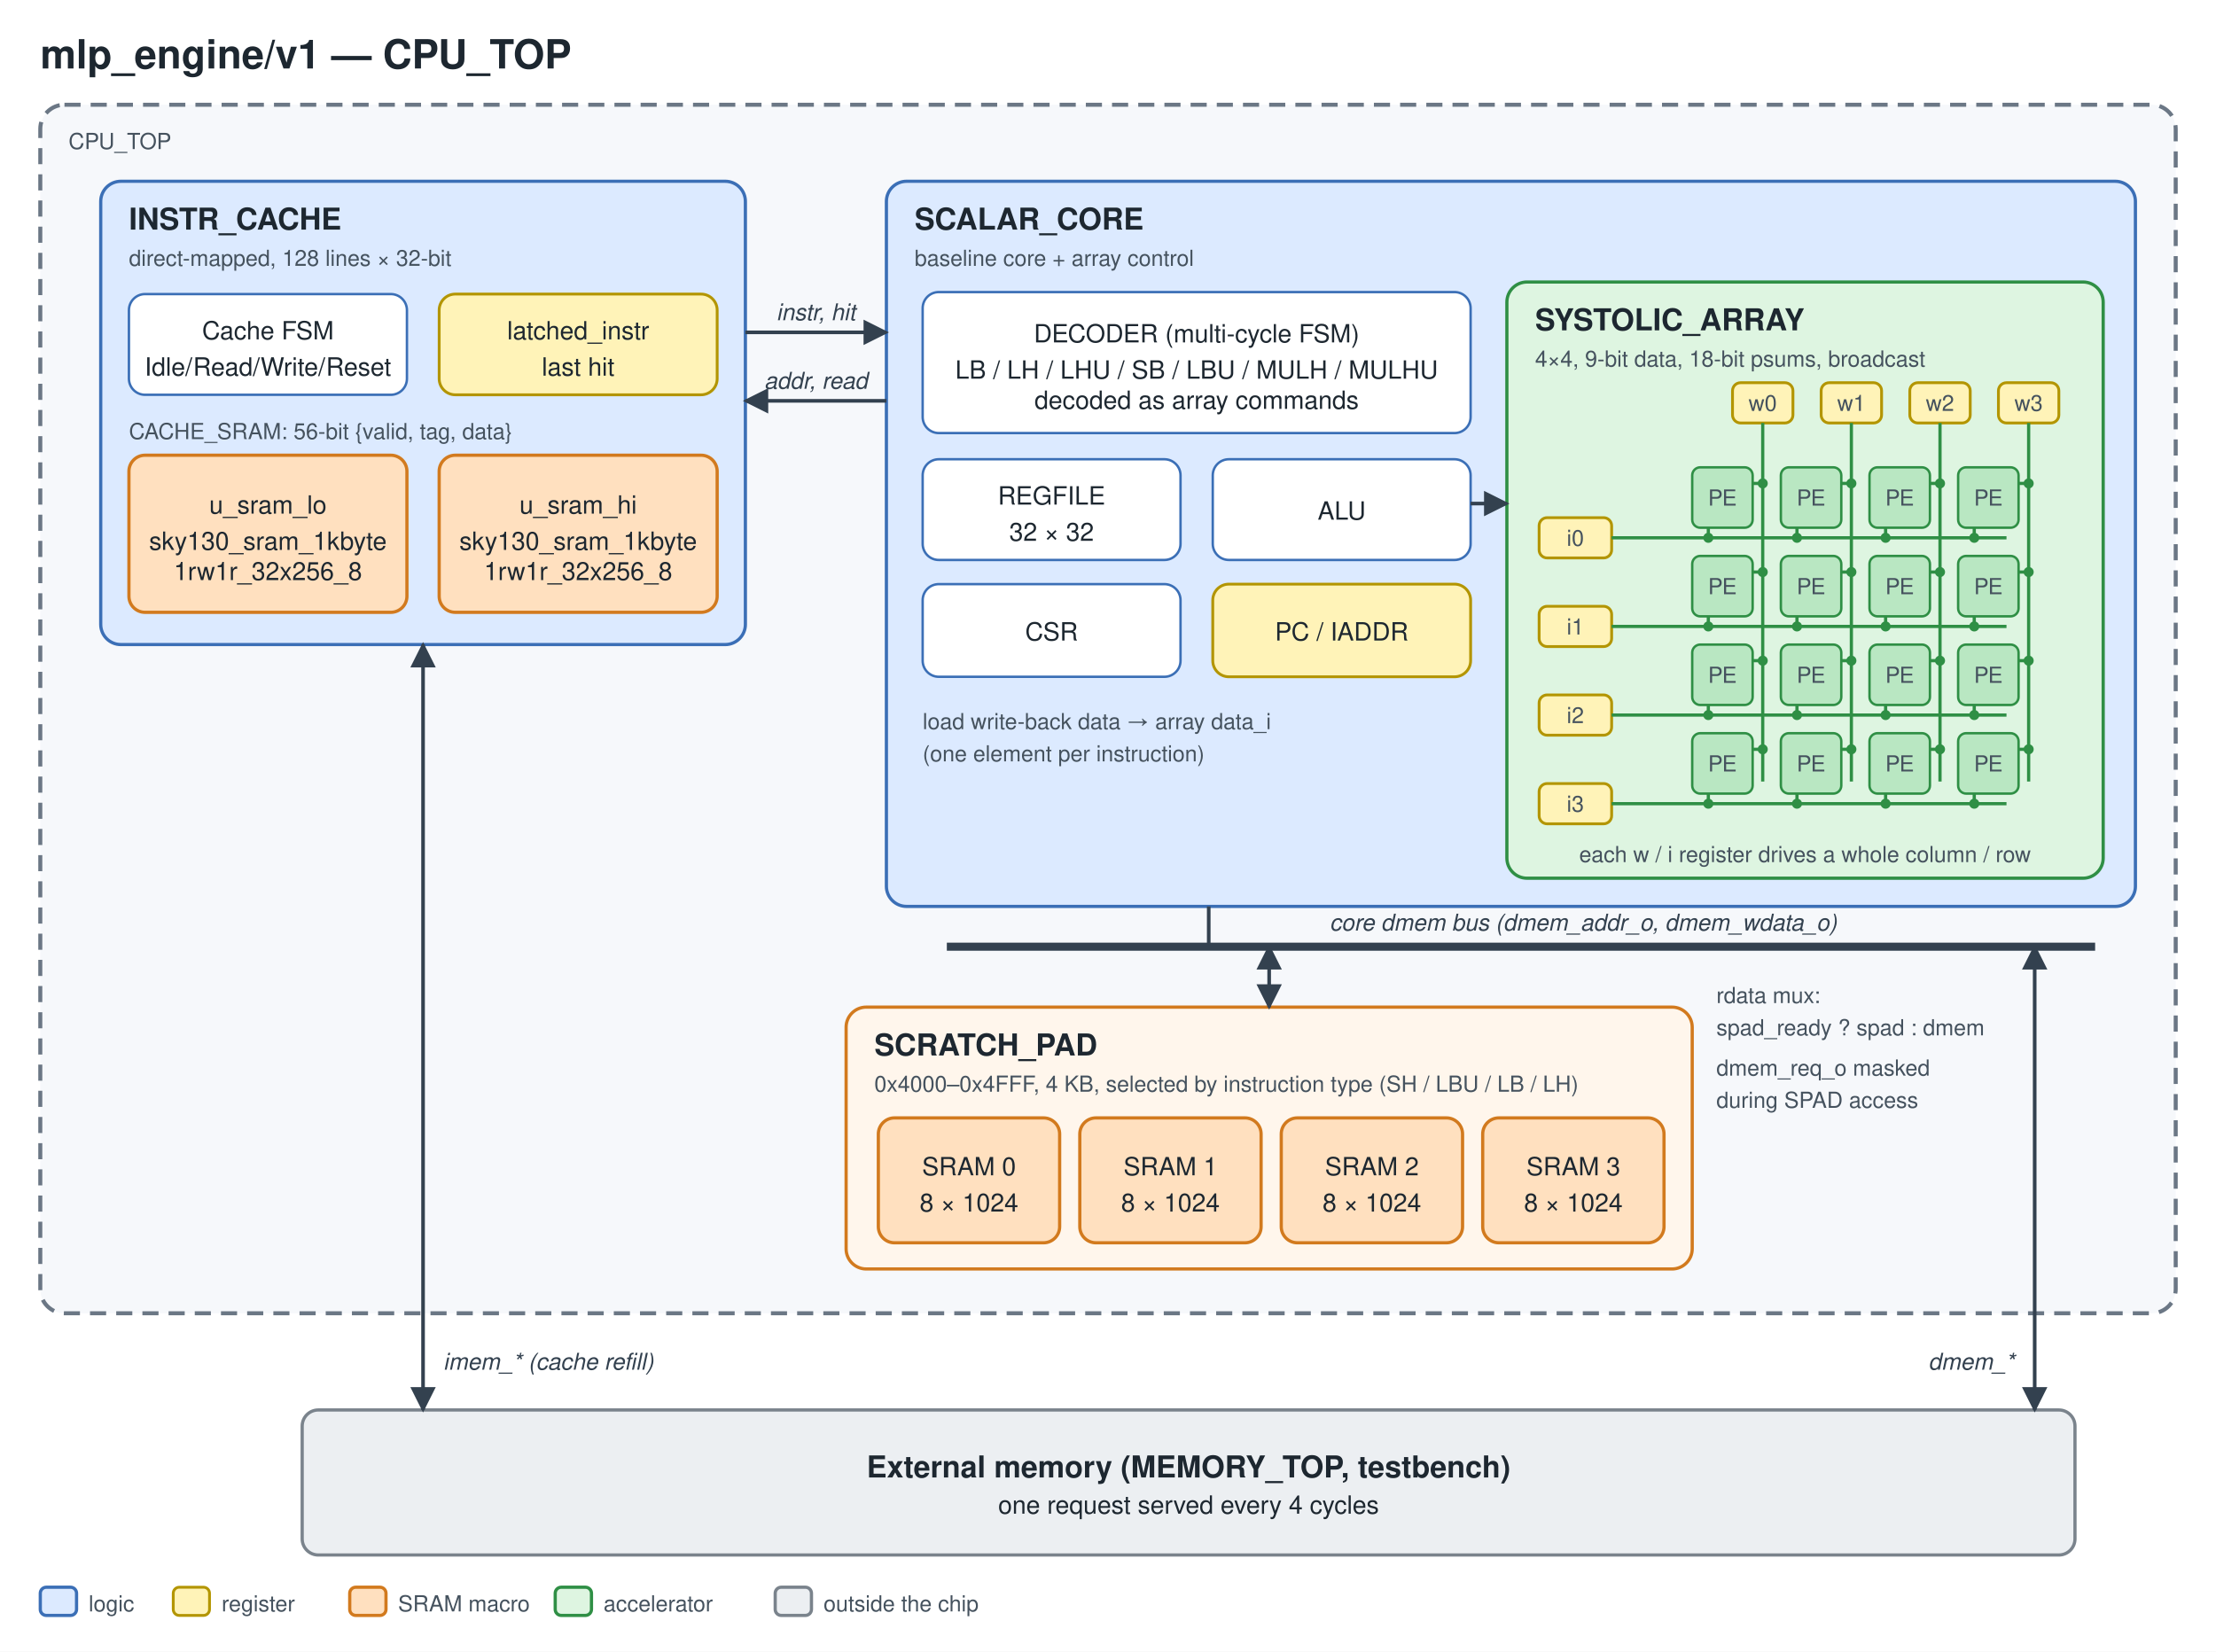
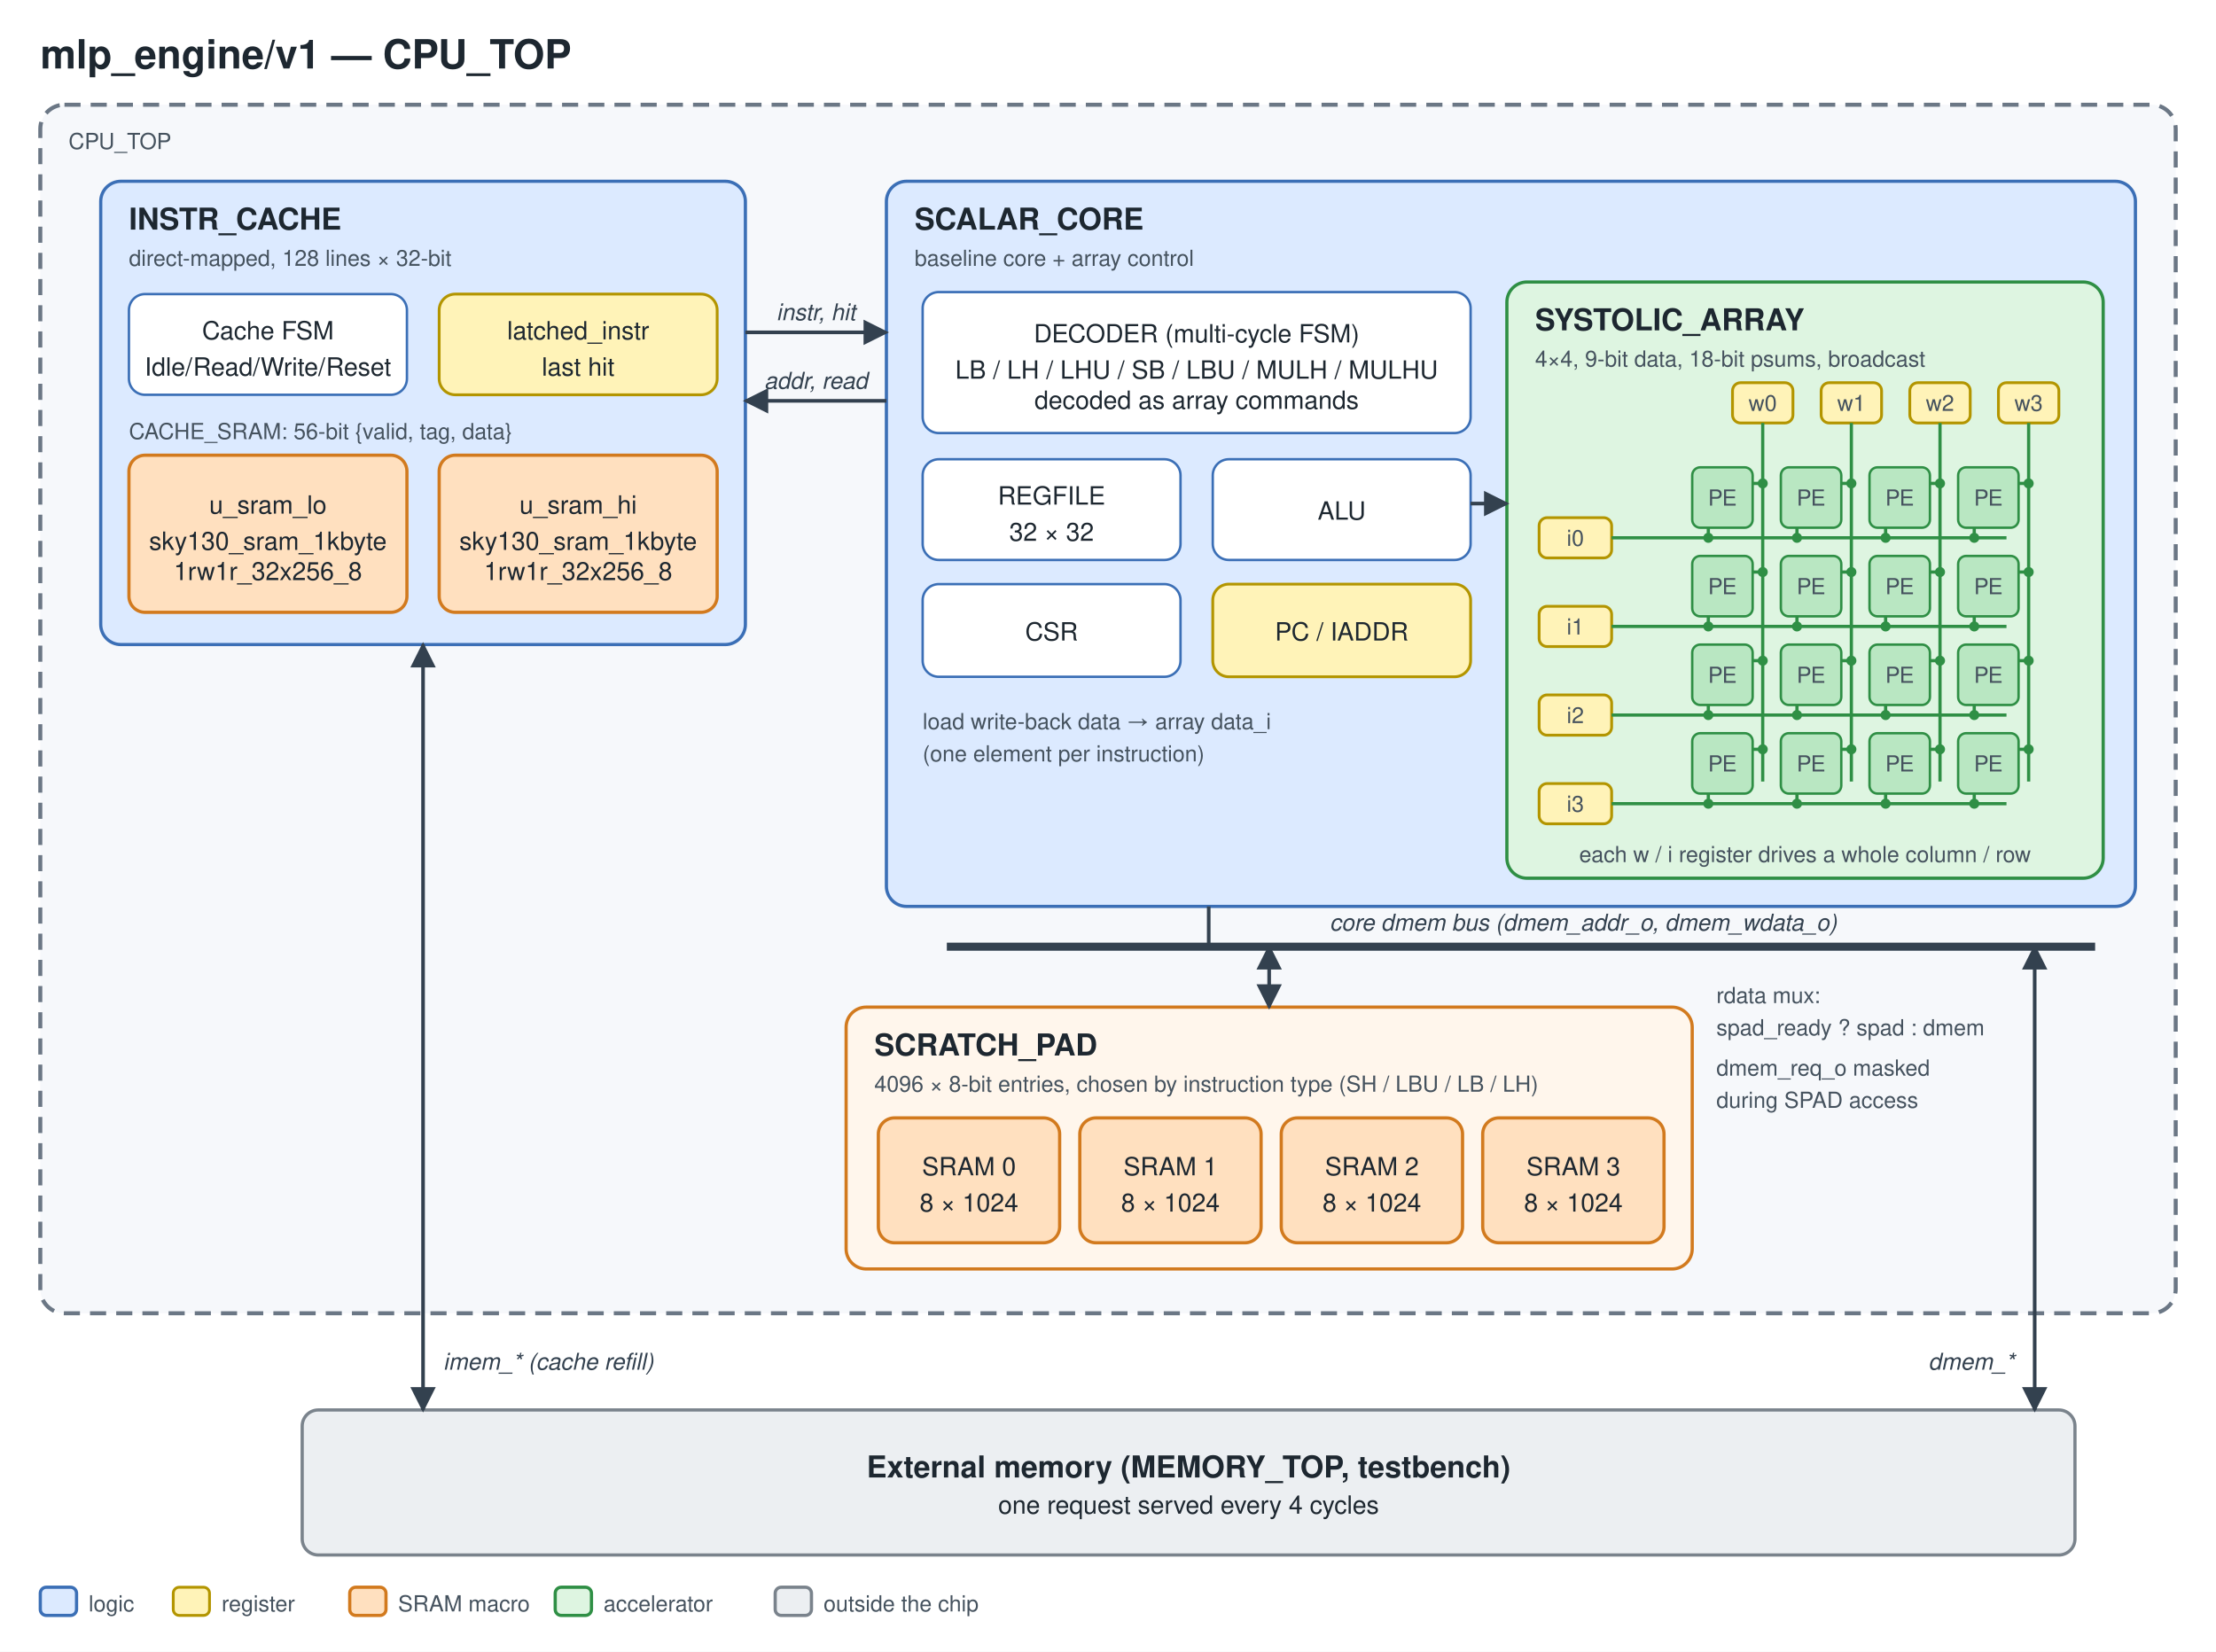
<svg xmlns="http://www.w3.org/2000/svg" width="1100" height="820" viewBox="0 0 1100 820">
  <style>
  .bg    { fill: #ffffff; }
  .top   { fill: #f6f8fb; stroke: #6b7785; stroke-width: 2; stroke-dasharray: 8 5; }
  .logic { fill: #dceaff; stroke: #3b6fb6; stroke-width: 1.6; }
  .inner { fill: #ffffff; stroke: #3b6fb6; stroke-width: 1.2; }
  .reg   { fill: #fff3b8; stroke: #b39500; stroke-width: 1.4; }
  .sram  { fill: #ffe0bf; stroke: #d27a1e; stroke-width: 1.6; }
  .sramc { fill: #fff6ec; stroke: #d27a1e; stroke-width: 1.6; }
  .acc   { fill: #def5e1; stroke: #2f8f45; stroke-width: 1.6; }
  .acci  { fill: #ffffff; stroke: #2f8f45; stroke-width: 1.2; }
  .pe    { fill: #b9e7c2; stroke: #2f8f45; stroke-width: 1.2; }
  .ext   { fill: #eceff2; stroke: #7a838c; stroke-width: 1.6; }
  .wire  { stroke: #33414f; stroke-width: 1.8; fill: none; }
  .bus   { stroke: #33414f; stroke-width: 4; fill: none; }
  .bc    { stroke: #2f8f45; stroke-width: 1.6; fill: none; }
  text   { font-family: Helvetica, Arial, sans-serif; fill: #1d2730; }
  .h     { font-size: 20px; font-weight: bold; }
  .t     { font-size: 15px; font-weight: bold; }
  .s     { font-size: 12.5px; }
  .xs    { font-size: 11px; fill: #45525e; }
  .lbl   { font-size: 11.5px; fill: #33414f; font-style: italic; }
</style>
  <defs>
    <marker id="a" viewBox="0 0 10 10" refX="9" refY="5" markerWidth="7" markerHeight="7" orient="auto-start-reverse">
      <path d="M0,0 L10,5 L0,10 z" fill="#33414f" />
    </marker>
    <marker id="g" viewBox="0 0 10 10" refX="9" refY="5" markerWidth="6" markerHeight="6" orient="auto-start-reverse">
      <path d="M0,0 L10,5 L0,10 z" fill="#2f8f45" />
    </marker>
  </defs>
  <rect width="100%" height="100%" class="bg" />
  <text x="20" y="34" class="h" text-anchor="start">mlp_engine/v1  —  CPU_TOP</text>
  <rect x="20" y="52" width="1060" height="600" rx="12" class="top" />
  <text x="34" y="74" class="xs" text-anchor="start">CPU_TOP</text>
  <rect x="50" y="90" width="320" height="230" rx="10" class="logic" />
  <text x="64" y="114" class="t" text-anchor="start">INSTR_CACHE</text>
  <text x="64" y="132" class="xs" text-anchor="start">direct-mapped, 128 lines × 32-bit</text>
  <rect x="64" y="146" width="138.0" height="50" rx="8" class="inner" />
  <text x="133.0" y="168.5" class="s" text-anchor="middle">Cache FSM</text>
  <text x="133.0" y="186.5" class="s" text-anchor="middle">Idle/Read/Write/Reset</text>
  <rect x="218.0" y="146" width="138.0" height="50" rx="8" class="reg" />
  <text x="287.0" y="168.5" class="s" text-anchor="middle">latched_instr</text>
  <text x="287.0" y="186.5" class="s" text-anchor="middle">last hit</text>
  <text x="64" y="218" class="xs" text-anchor="start">CACHE_SRAM: 56-bit {valid, tag, data}</text>
  <rect x="64" y="226" width="138.0" height="78" rx="8" class="sram" />
  <text x="133.0" y="255.0" class="s" text-anchor="middle">u_sram_lo</text>
  <text x="133.0" y="273.0" class="s" text-anchor="middle">sky130_sram_1kbyte</text>
  <text x="133.0" y="288.0" class="s" text-anchor="middle">1rw1r_32x256_8</text>
  <rect x="218.0" y="226" width="138.0" height="78" rx="8" class="sram" />
  <text x="287.0" y="255.0" class="s" text-anchor="middle">u_sram_hi</text>
  <text x="287.0" y="273.0" class="s" text-anchor="middle">sky130_sram_1kbyte</text>
  <text x="287.0" y="288.0" class="s" text-anchor="middle">1rw1r_32x256_8</text>
  <rect x="440" y="90" width="620" height="360" rx="10" class="logic" />
  <text x="454" y="114" class="t" text-anchor="start">SCALAR_CORE</text>
  <text x="454" y="132" class="xs" text-anchor="start">baseline core + array control</text>
  <rect x="458" y="145" width="272" height="70" rx="8" class="inner" />
  <text x="594.0" y="170.0" class="s" text-anchor="middle">DECODER (multi-cycle FSM)</text>
  <text x="594.0" y="188.0" class="s" text-anchor="middle">LB / LH / LHU / SB / LBU / MULH / MULHU</text>
  <text x="594.0" y="203.0" class="s" text-anchor="middle">decoded as array commands</text>
  <rect x="458" y="228" width="128" height="50" rx="8" class="inner" />
  <text x="522.0" y="250.5" class="s" text-anchor="middle">REGFILE</text>
  <text x="522.0" y="268.5" class="s" text-anchor="middle">32 × 32</text>
  <rect x="602" y="228" width="128" height="50" rx="8" class="inner" />
  <text x="666.0" y="258.0" class="s" text-anchor="middle">ALU</text>
  <rect x="458" y="290" width="128" height="46" rx="8" class="inner" />
  <text x="522.0" y="318.0" class="s" text-anchor="middle">CSR</text>
  <rect x="602" y="290" width="128" height="46" rx="8" class="reg" />
  <text x="666.0" y="318.0" class="s" text-anchor="middle">PC / IADDR</text>
  <text x="458" y="362" class="xs" text-anchor="start">load write-back data → array data_i</text>
  <text x="458" y="378" class="xs" text-anchor="start">(one element per instruction)</text>
  <rect x="748" y="140" width="296" height="296" rx="10" class="acc" />
  <text x="762" y="164" class="t" text-anchor="start">SYSTOLIC_ARRAY</text>
  <text x="762" y="182" class="xs" text-anchor="start">4×4, 9-bit data, 18-bit psums, broadcast</text>
  <rect x="860" y="190" width="30" height="20" rx="4" class="reg" />
  <text x="875" y="204" class="xs" text-anchor="middle">w0</text>
  <path d="M875,210 L875,388" class="bc" />
  <path d="M875,240 L870,240" class="bc" />
  <circle cx="875" cy="240" r="2.5" fill="#2f8f45" />
  <path d="M875,284 L870,284" class="bc" />
  <circle cx="875" cy="284" r="2.5" fill="#2f8f45" />
  <path d="M875,328 L870,328" class="bc" />
  <circle cx="875" cy="328" r="2.5" fill="#2f8f45" />
  <path d="M875,372 L870,372" class="bc" />
  <circle cx="875" cy="372" r="2.5" fill="#2f8f45" />
  <rect x="904" y="190" width="30" height="20" rx="4" class="reg" />
  <text x="919" y="204" class="xs" text-anchor="middle">w1</text>
  <path d="M919,210 L919,388" class="bc" />
  <path d="M919,240 L914,240" class="bc" />
  <circle cx="919" cy="240" r="2.5" fill="#2f8f45" />
  <path d="M919,284 L914,284" class="bc" />
  <circle cx="919" cy="284" r="2.5" fill="#2f8f45" />
  <path d="M919,328 L914,328" class="bc" />
  <circle cx="919" cy="328" r="2.5" fill="#2f8f45" />
  <path d="M919,372 L914,372" class="bc" />
  <circle cx="919" cy="372" r="2.5" fill="#2f8f45" />
  <rect x="948" y="190" width="30" height="20" rx="4" class="reg" />
  <text x="963" y="204" class="xs" text-anchor="middle">w2</text>
  <path d="M963,210 L963,388" class="bc" />
  <path d="M963,240 L958,240" class="bc" />
  <circle cx="963" cy="240" r="2.5" fill="#2f8f45" />
  <path d="M963,284 L958,284" class="bc" />
  <circle cx="963" cy="284" r="2.5" fill="#2f8f45" />
  <path d="M963,328 L958,328" class="bc" />
  <circle cx="963" cy="328" r="2.5" fill="#2f8f45" />
  <path d="M963,372 L958,372" class="bc" />
  <circle cx="963" cy="372" r="2.5" fill="#2f8f45" />
  <rect x="992" y="190" width="30" height="20" rx="4" class="reg" />
  <text x="1007" y="204" class="xs" text-anchor="middle">w3</text>
  <path d="M1007,210 L1007,388" class="bc" />
  <path d="M1007,240 L1002,240" class="bc" />
  <circle cx="1007" cy="240" r="2.5" fill="#2f8f45" />
  <path d="M1007,284 L1002,284" class="bc" />
  <circle cx="1007" cy="284" r="2.5" fill="#2f8f45" />
  <path d="M1007,328 L1002,328" class="bc" />
  <circle cx="1007" cy="328" r="2.5" fill="#2f8f45" />
  <path d="M1007,372 L1002,372" class="bc" />
  <circle cx="1007" cy="372" r="2.5" fill="#2f8f45" />
  <rect x="764" y="257" width="36" height="20" rx="4" class="reg" />
  <text x="782" y="271" class="xs" text-anchor="middle">i0</text>
  <path d="M800,267 L996,267" class="bc" />
  <path d="M848,267 L848,262" class="bc" />
  <circle cx="848" cy="267" r="2.5" fill="#2f8f45" />
  <path d="M892,267 L892,262" class="bc" />
  <circle cx="892" cy="267" r="2.5" fill="#2f8f45" />
  <path d="M936,267 L936,262" class="bc" />
  <circle cx="936" cy="267" r="2.5" fill="#2f8f45" />
  <path d="M980,267 L980,262" class="bc" />
  <circle cx="980" cy="267" r="2.5" fill="#2f8f45" />
  <rect x="764" y="301" width="36" height="20" rx="4" class="reg" />
  <text x="782" y="315" class="xs" text-anchor="middle">i1</text>
  <path d="M800,311 L996,311" class="bc" />
  <path d="M848,311 L848,306" class="bc" />
  <circle cx="848" cy="311" r="2.5" fill="#2f8f45" />
  <path d="M892,311 L892,306" class="bc" />
  <circle cx="892" cy="311" r="2.5" fill="#2f8f45" />
  <path d="M936,311 L936,306" class="bc" />
  <circle cx="936" cy="311" r="2.5" fill="#2f8f45" />
  <path d="M980,311 L980,306" class="bc" />
  <circle cx="980" cy="311" r="2.5" fill="#2f8f45" />
  <rect x="764" y="345" width="36" height="20" rx="4" class="reg" />
  <text x="782" y="359" class="xs" text-anchor="middle">i2</text>
  <path d="M800,355 L996,355" class="bc" />
  <path d="M848,355 L848,350" class="bc" />
  <circle cx="848" cy="355" r="2.5" fill="#2f8f45" />
  <path d="M892,355 L892,350" class="bc" />
  <circle cx="892" cy="355" r="2.5" fill="#2f8f45" />
  <path d="M936,355 L936,350" class="bc" />
  <circle cx="936" cy="355" r="2.5" fill="#2f8f45" />
  <path d="M980,355 L980,350" class="bc" />
  <circle cx="980" cy="355" r="2.5" fill="#2f8f45" />
  <rect x="764" y="389" width="36" height="20" rx="4" class="reg" />
  <text x="782" y="403" class="xs" text-anchor="middle">i3</text>
  <path d="M800,399 L996,399" class="bc" />
  <path d="M848,399 L848,394" class="bc" />
  <circle cx="848" cy="399" r="2.5" fill="#2f8f45" />
  <path d="M892,399 L892,394" class="bc" />
  <circle cx="892" cy="399" r="2.5" fill="#2f8f45" />
  <path d="M936,399 L936,394" class="bc" />
  <circle cx="936" cy="399" r="2.5" fill="#2f8f45" />
  <path d="M980,399 L980,394" class="bc" />
  <circle cx="980" cy="399" r="2.5" fill="#2f8f45" />
  <rect x="840" y="232" width="30" height="30" rx="4" class="pe" />
  <text x="855.0" y="251.0" class="xs" text-anchor="middle">PE</text>
  <rect x="884" y="232" width="30" height="30" rx="4" class="pe" />
  <text x="899.0" y="251.0" class="xs" text-anchor="middle">PE</text>
  <rect x="928" y="232" width="30" height="30" rx="4" class="pe" />
  <text x="943.0" y="251.0" class="xs" text-anchor="middle">PE</text>
  <rect x="972" y="232" width="30" height="30" rx="4" class="pe" />
  <text x="987.0" y="251.0" class="xs" text-anchor="middle">PE</text>
  <rect x="840" y="276" width="30" height="30" rx="4" class="pe" />
  <text x="855.0" y="295.0" class="xs" text-anchor="middle">PE</text>
  <rect x="884" y="276" width="30" height="30" rx="4" class="pe" />
  <text x="899.0" y="295.0" class="xs" text-anchor="middle">PE</text>
  <rect x="928" y="276" width="30" height="30" rx="4" class="pe" />
  <text x="943.0" y="295.0" class="xs" text-anchor="middle">PE</text>
  <rect x="972" y="276" width="30" height="30" rx="4" class="pe" />
  <text x="987.0" y="295.0" class="xs" text-anchor="middle">PE</text>
  <rect x="840" y="320" width="30" height="30" rx="4" class="pe" />
  <text x="855.0" y="339.0" class="xs" text-anchor="middle">PE</text>
  <rect x="884" y="320" width="30" height="30" rx="4" class="pe" />
  <text x="899.0" y="339.0" class="xs" text-anchor="middle">PE</text>
  <rect x="928" y="320" width="30" height="30" rx="4" class="pe" />
  <text x="943.0" y="339.0" class="xs" text-anchor="middle">PE</text>
  <rect x="972" y="320" width="30" height="30" rx="4" class="pe" />
  <text x="987.0" y="339.0" class="xs" text-anchor="middle">PE</text>
  <rect x="840" y="364" width="30" height="30" rx="4" class="pe" />
  <text x="855.0" y="383.0" class="xs" text-anchor="middle">PE</text>
  <rect x="884" y="364" width="30" height="30" rx="4" class="pe" />
  <text x="899.0" y="383.0" class="xs" text-anchor="middle">PE</text>
  <rect x="928" y="364" width="30" height="30" rx="4" class="pe" />
  <text x="943.0" y="383.0" class="xs" text-anchor="middle">PE</text>
  <rect x="972" y="364" width="30" height="30" rx="4" class="pe" />
  <text x="987.0" y="383.0" class="xs" text-anchor="middle">PE</text>
  <text x="896" y="428" class="xs" text-anchor="middle">each w / i register drives a whole column / row</text>
  <path d="M730,250 L748,250" class="wire" marker-end="url(#a)" />
  <path d="M470,470 L1040,470" class="bus" />
  <text x="660" y="462" class="lbl" text-anchor="start">core dmem bus  (dmem_addr_o, dmem_wdata_o)</text>
  <path d="M600,450 L600,470" class="wire" />
  <rect x="420" y="500" width="420" height="130" rx="10" class="sramc" />
  <text x="434" y="524" class="t" text-anchor="start">SCRATCH_PAD</text>
-   <text x="434" y="542" class="xs" text-anchor="start">0x4000–0x4FFF, 4 KB, selected by instruction type (SH / LBU / LB / LH)</text>
+   <text x="434" y="542" class="xs" text-anchor="start">4096 × 8-bit entries, chosen by instruction type (SH / LBU / LB / LH)</text>
  <rect x="436" y="555" width="90" height="62" rx="8" class="sram" />
  <text x="481.0" y="583.5" class="s" text-anchor="middle">SRAM 0</text>
  <text x="481.0" y="601.5" class="s" text-anchor="middle">8 × 1024</text>
  <rect x="536" y="555" width="90" height="62" rx="8" class="sram" />
  <text x="581.0" y="583.5" class="s" text-anchor="middle">SRAM 1</text>
  <text x="581.0" y="601.5" class="s" text-anchor="middle">8 × 1024</text>
  <rect x="636" y="555" width="90" height="62" rx="8" class="sram" />
  <text x="681.0" y="583.5" class="s" text-anchor="middle">SRAM 2</text>
  <text x="681.0" y="601.5" class="s" text-anchor="middle">8 × 1024</text>
  <rect x="736" y="555" width="90" height="62" rx="8" class="sram" />
  <text x="781.0" y="583.5" class="s" text-anchor="middle">SRAM 3</text>
  <text x="781.0" y="601.5" class="s" text-anchor="middle">8 × 1024</text>
  <path d="M630,470 L630,500" class="wire" marker-start="url(#a)" marker-end="url(#a)" />
  <text x="852" y="498" class="xs" text-anchor="start">rdata mux:</text>
  <text x="852" y="514" class="xs" text-anchor="start">spad_ready ? spad : dmem</text>
  <text x="852" y="534" class="xs" text-anchor="start">dmem_req_o masked</text>
  <text x="852" y="550" class="xs" text-anchor="start">during SPAD access</text>
  <rect x="150" y="700" width="880" height="72" rx="8" class="ext" />
  <text x="590.0" y="733.5" class="t" text-anchor="middle">External memory  (MEMORY_TOP, testbench)</text>
  <text x="590.0" y="751.5" class="s" text-anchor="middle">one request served every 4 cycles</text>
  <path d="M210,320 L210,700" class="wire" marker-start="url(#a)" marker-end="url(#a)" />
  <text x="220" y="680" class="lbl" text-anchor="start">imem_*  (cache refill)</text>
  <path d="M1010,470 L1010,700" class="wire" marker-start="url(#a)" marker-end="url(#a)" />
  <text x="1000" y="680" class="lbl" text-anchor="end">dmem_*</text>
  <path d="M370,165 L440,165" class="wire" marker-end="url(#a)" />
  <text x="405.0" y="159" class="lbl" text-anchor="middle">instr, hit</text>
  <path d="M440,199 L370,199" class="wire" marker-end="url(#a)" />
  <text x="405.0" y="193" class="lbl" text-anchor="middle">addr, read</text>
  <rect x="20" y="788" width="18" height="14" rx="3" class="logic" />
  <text x="44" y="800" class="xs" text-anchor="start">logic</text>
  <rect x="86.0" y="788" width="18" height="14" rx="3" class="reg" />
  <text x="110.0" y="800" class="xs" text-anchor="start">register</text>
  <rect x="173.6" y="788" width="18" height="14" rx="3" class="sram" />
  <text x="197.6" y="800" class="xs" text-anchor="start">SRAM macro</text>
  <rect x="275.6" y="788" width="18" height="14" rx="3" class="acc" />
  <text x="299.6" y="800" class="xs" text-anchor="start">accelerator</text>
  <rect x="384.8" y="788" width="18" height="14" rx="3" class="ext" />
  <text x="408.8" y="800" class="xs" text-anchor="start">outside the chip</text>
</svg>
